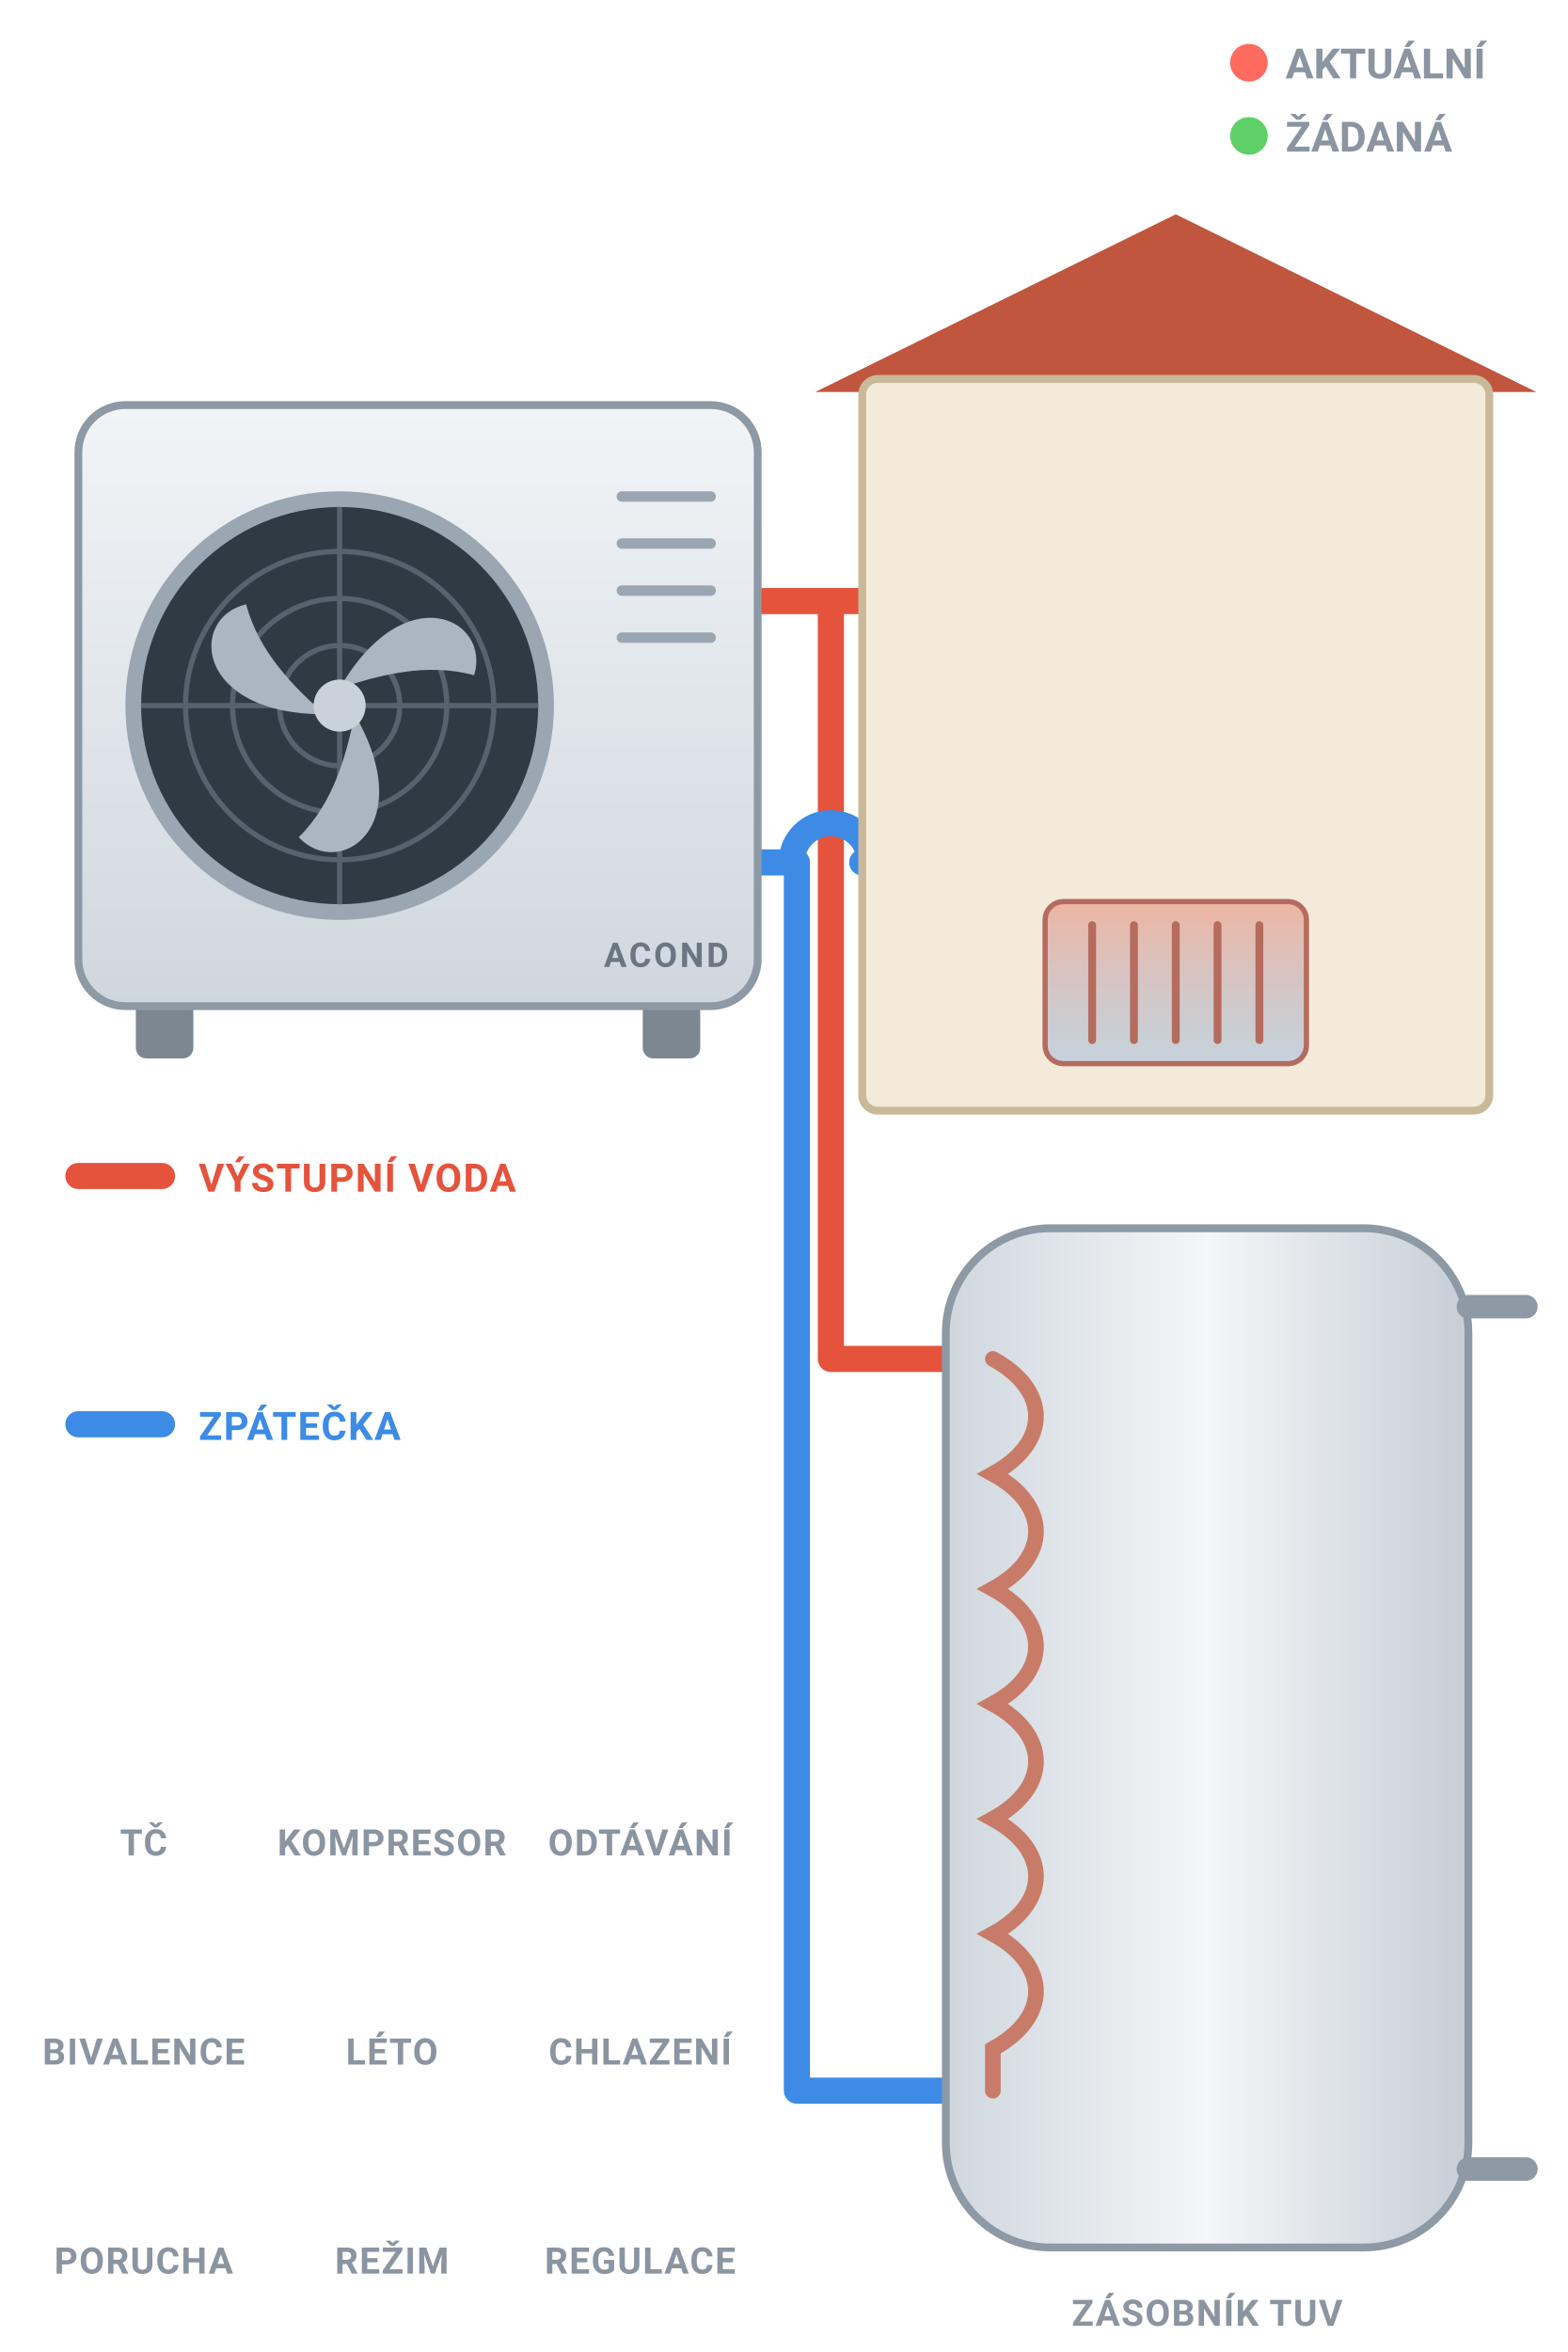
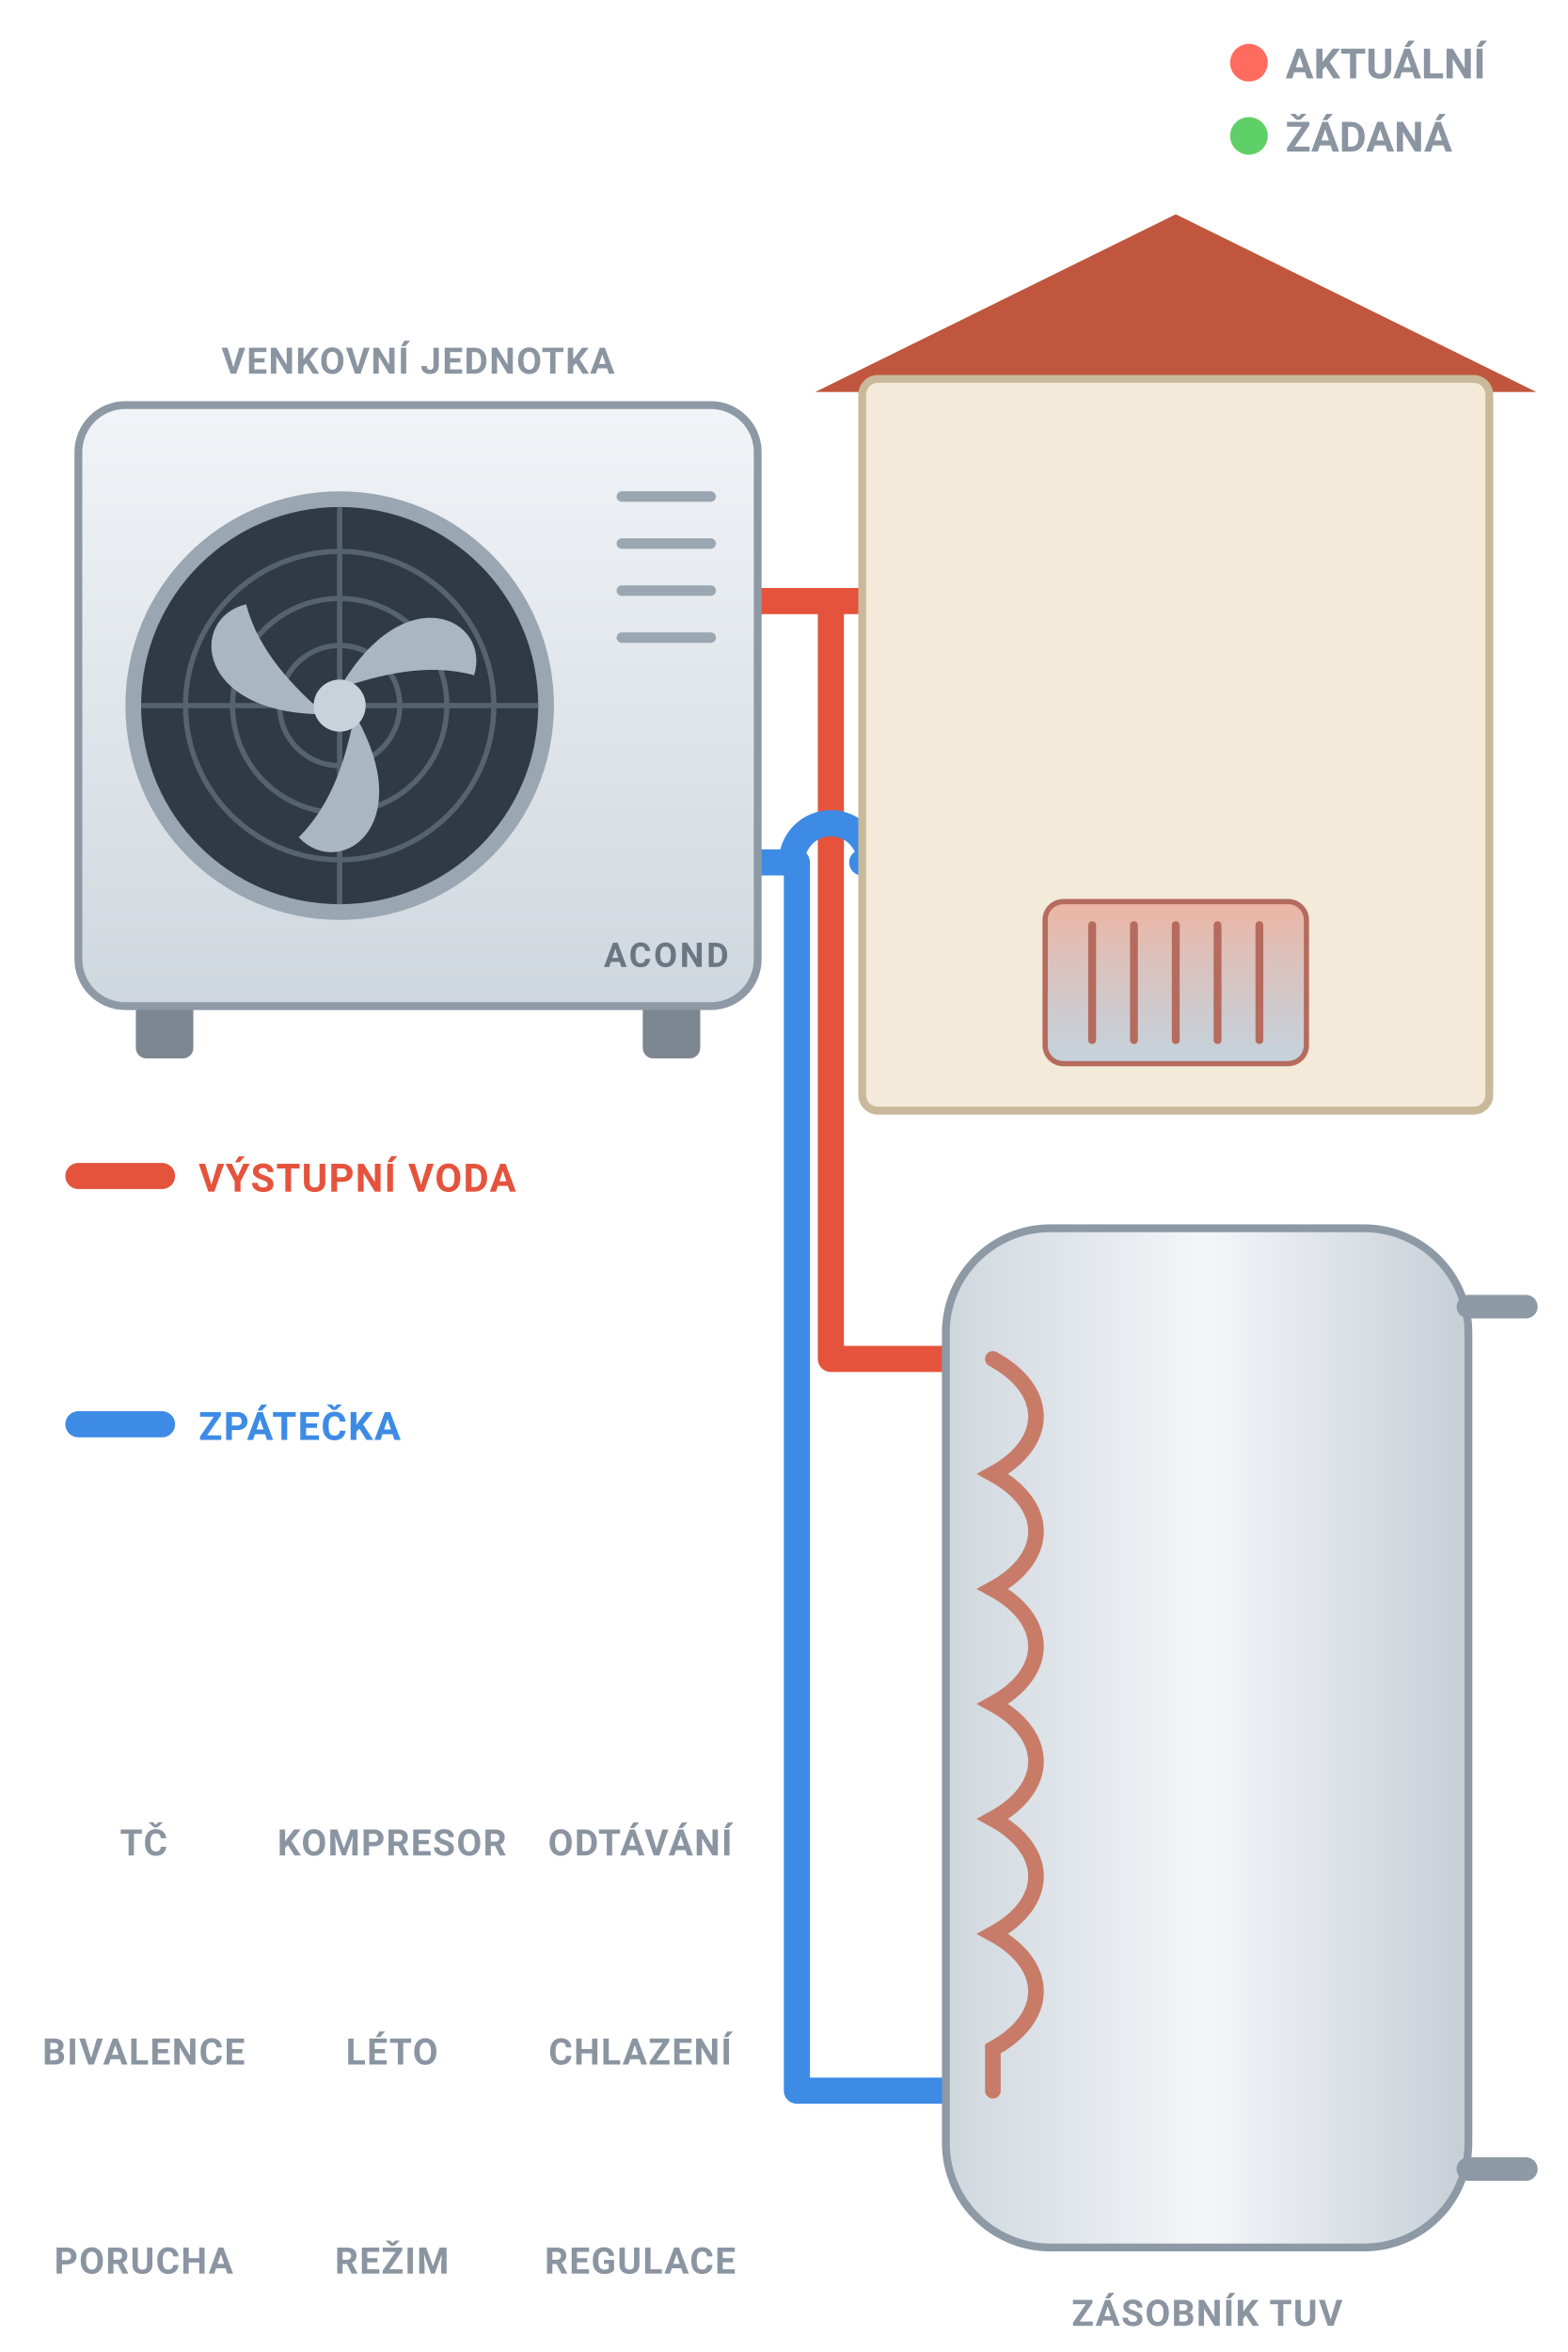
<svg xmlns="http://www.w3.org/2000/svg" viewBox="0 0 600 900" font-family="Segoe UI, Roboto, Helvetica, Arial, sans-serif">
  <defs>
    <linearGradient id="unit" x1="0" y1="0" x2="0" y2="1">
      <stop offset="0" stop-color="#f1f4f7" />
      <stop offset="1" stop-color="#cfd7de" />
    </linearGradient>
    <linearGradient id="tank" x1="0" y1="0" x2="1" y2="0">
      <stop offset="0" stop-color="#cfd7de" />
      <stop offset=".5" stop-color="#f4f6f8" />
      <stop offset="1" stop-color="#c6ced6" />
    </linearGradient>
    <linearGradient id="hot" x1="0" y1="0" x2="0" y2="1">
      <stop offset="0" stop-color="#e5533d" stop-opacity=".35" />
      <stop offset="1" stop-color="#3d8be5" stop-opacity=".25" />
    </linearGradient>
  </defs>
  <g fill="none" stroke-width="10" stroke-linecap="round" stroke-linejoin="round">
    <path d="M290 230 H330" stroke="#e5533d" />
    <path d="M318 230 V520 H362" stroke="#e5533d" />
    <path d="M362 800 H305 V330 H290" stroke="#3d8be5" />
  </g>
  <path d="M330 330 H333 A15 15 0 0 0 303 330" fill="none" stroke="#3d8be5" stroke-width="10" stroke-linecap="round" />
  <rect x="52" y="383" width="22" height="22" rx="4" fill="#7c8792" />
  <rect x="246" y="383" width="22" height="22" rx="4" fill="#7c8792" />
  <rect x="30" y="155" width="260" height="230" rx="18" fill="url(#unit)" stroke="#8d99a5" stroke-width="3" />
  <circle cx="130" cy="270" r="82" fill="#9aa6b2" />
  <circle cx="130" cy="270" r="76" fill="#2f3a45" />
  <g stroke="#56636f" stroke-width="2" fill="none">
    <circle cx="130" cy="270" r="59" />
    <circle cx="130" cy="270" r="41" />
    <circle cx="130" cy="270" r="23" />
    <path d="M54 270 H206 M130 194 V346" />
  </g>
  <g fill="#aab6c2" transform="translate(130 270) scale(.83)">
    <path d="M0 -8 C30 -60 70 -40 62 -14 C40 -20 18 -14 0 -8Z" />
    <path d="M0 -8 C30 -60 70 -40 62 -14 C40 -20 18 -14 0 -8Z" transform="rotate(120)" />
    <path d="M0 -8 C30 -60 70 -40 62 -14 C40 -20 18 -14 0 -8Z" transform="rotate(240)" />
    <circle r="12" fill="#c9d2da" />
  </g>
  <g stroke="#9aa6b2" stroke-width="4" stroke-linecap="round">
    <path d="M238 190 H272 M238 208 H272 M238 226 H272 M238 244 H272" />
  </g>
  <text x="255" y="370" text-anchor="middle" font-size="13" font-weight="700" fill="#6b7682" letter-spacing="1">ACOND</text>
  <path d="M312 150 L450 82 L588 150Z" fill="#c0563d" />
  <rect x="330" y="145" width="240" height="280" rx="6" fill="#f3ead9" stroke="#c9b99a" stroke-width="3" />
  <g transform="translate(400 345)">
    <rect width="100" height="62" rx="7" fill="url(#hot)" stroke="#b56b5e" stroke-width="2" />
    <path d="M18 9 V53 M34 9 V53 M50 9 V53 M66 9 V53 M82 9 V53" stroke="#b56b5e" stroke-width="3" stroke-linecap="round" />
  </g>
  <rect x="362" y="470" width="200" height="390" rx="40" fill="url(#tank)" stroke="#8d99a5" stroke-width="3" />
  <path d="M380 520 C402 532 402 552 380 564 C402 576 402 596 380 608 C402 620 402 640 380 652 C402 664 402 684 380 696 C402 708 402 728 380 740 C402 752 402 772 380 784 L380 800" fill="none" stroke="#c46a52" stroke-width="6" stroke-linecap="round" opacity=".85" />
  <path d="M562 500 h22 M562 830 h22" stroke="#8d99a5" stroke-width="9" stroke-linecap="round" />
  <g font-size="15" font-weight="700" letter-spacing=".5">
    <path d="M30 450 H62" stroke="#e5533d" stroke-width="10" stroke-linecap="round" />
    <text x="76" y="456" fill="#e5533d">VÝSTUPNÍ VODA</text>
    <path d="M30 545 H62" stroke="#3d8be5" stroke-width="10" stroke-linecap="round" />
    <text x="76" y="551" fill="#3d8be5">ZPÁTEČKA</text>
  </g>
  <g font-size="14" font-weight="600" fill="#8a95a1" text-anchor="middle" letter-spacing=".5">
+     <text x="160" y="143">VENKOVNÍ JEDNOTKA</text>
    <text x="462" y="890">ZÁSOBNÍK TUV</text>
    <text x="55" y="710">TČ</text>
    <text x="150" y="710">KOMPRESOR</text>
    <text x="245" y="710">ODTÁVÁNÍ</text>
    <text x="55" y="790">BIVALENCE</text>
    <text x="150" y="790">LÉTO</text>
    <text x="245" y="790">CHLAZENÍ</text>
    <text x="55" y="870">PORUCHA</text>
    <text x="150" y="870">REŽIM</text>
    <text x="245" y="870">REGULACE</text>
  </g>
  <g font-size="16" font-weight="600" fill="#8a95a1">
    <circle cx="478" cy="24" r="7.2" fill="#ff6b5e" />
    <text x="492" y="30">AKTUÁLNÍ</text>
    <circle cx="478" cy="52" r="7.2" fill="#5fd068" />
    <text x="492" y="58">ŽÁDANÁ</text>
  </g>
</svg>
